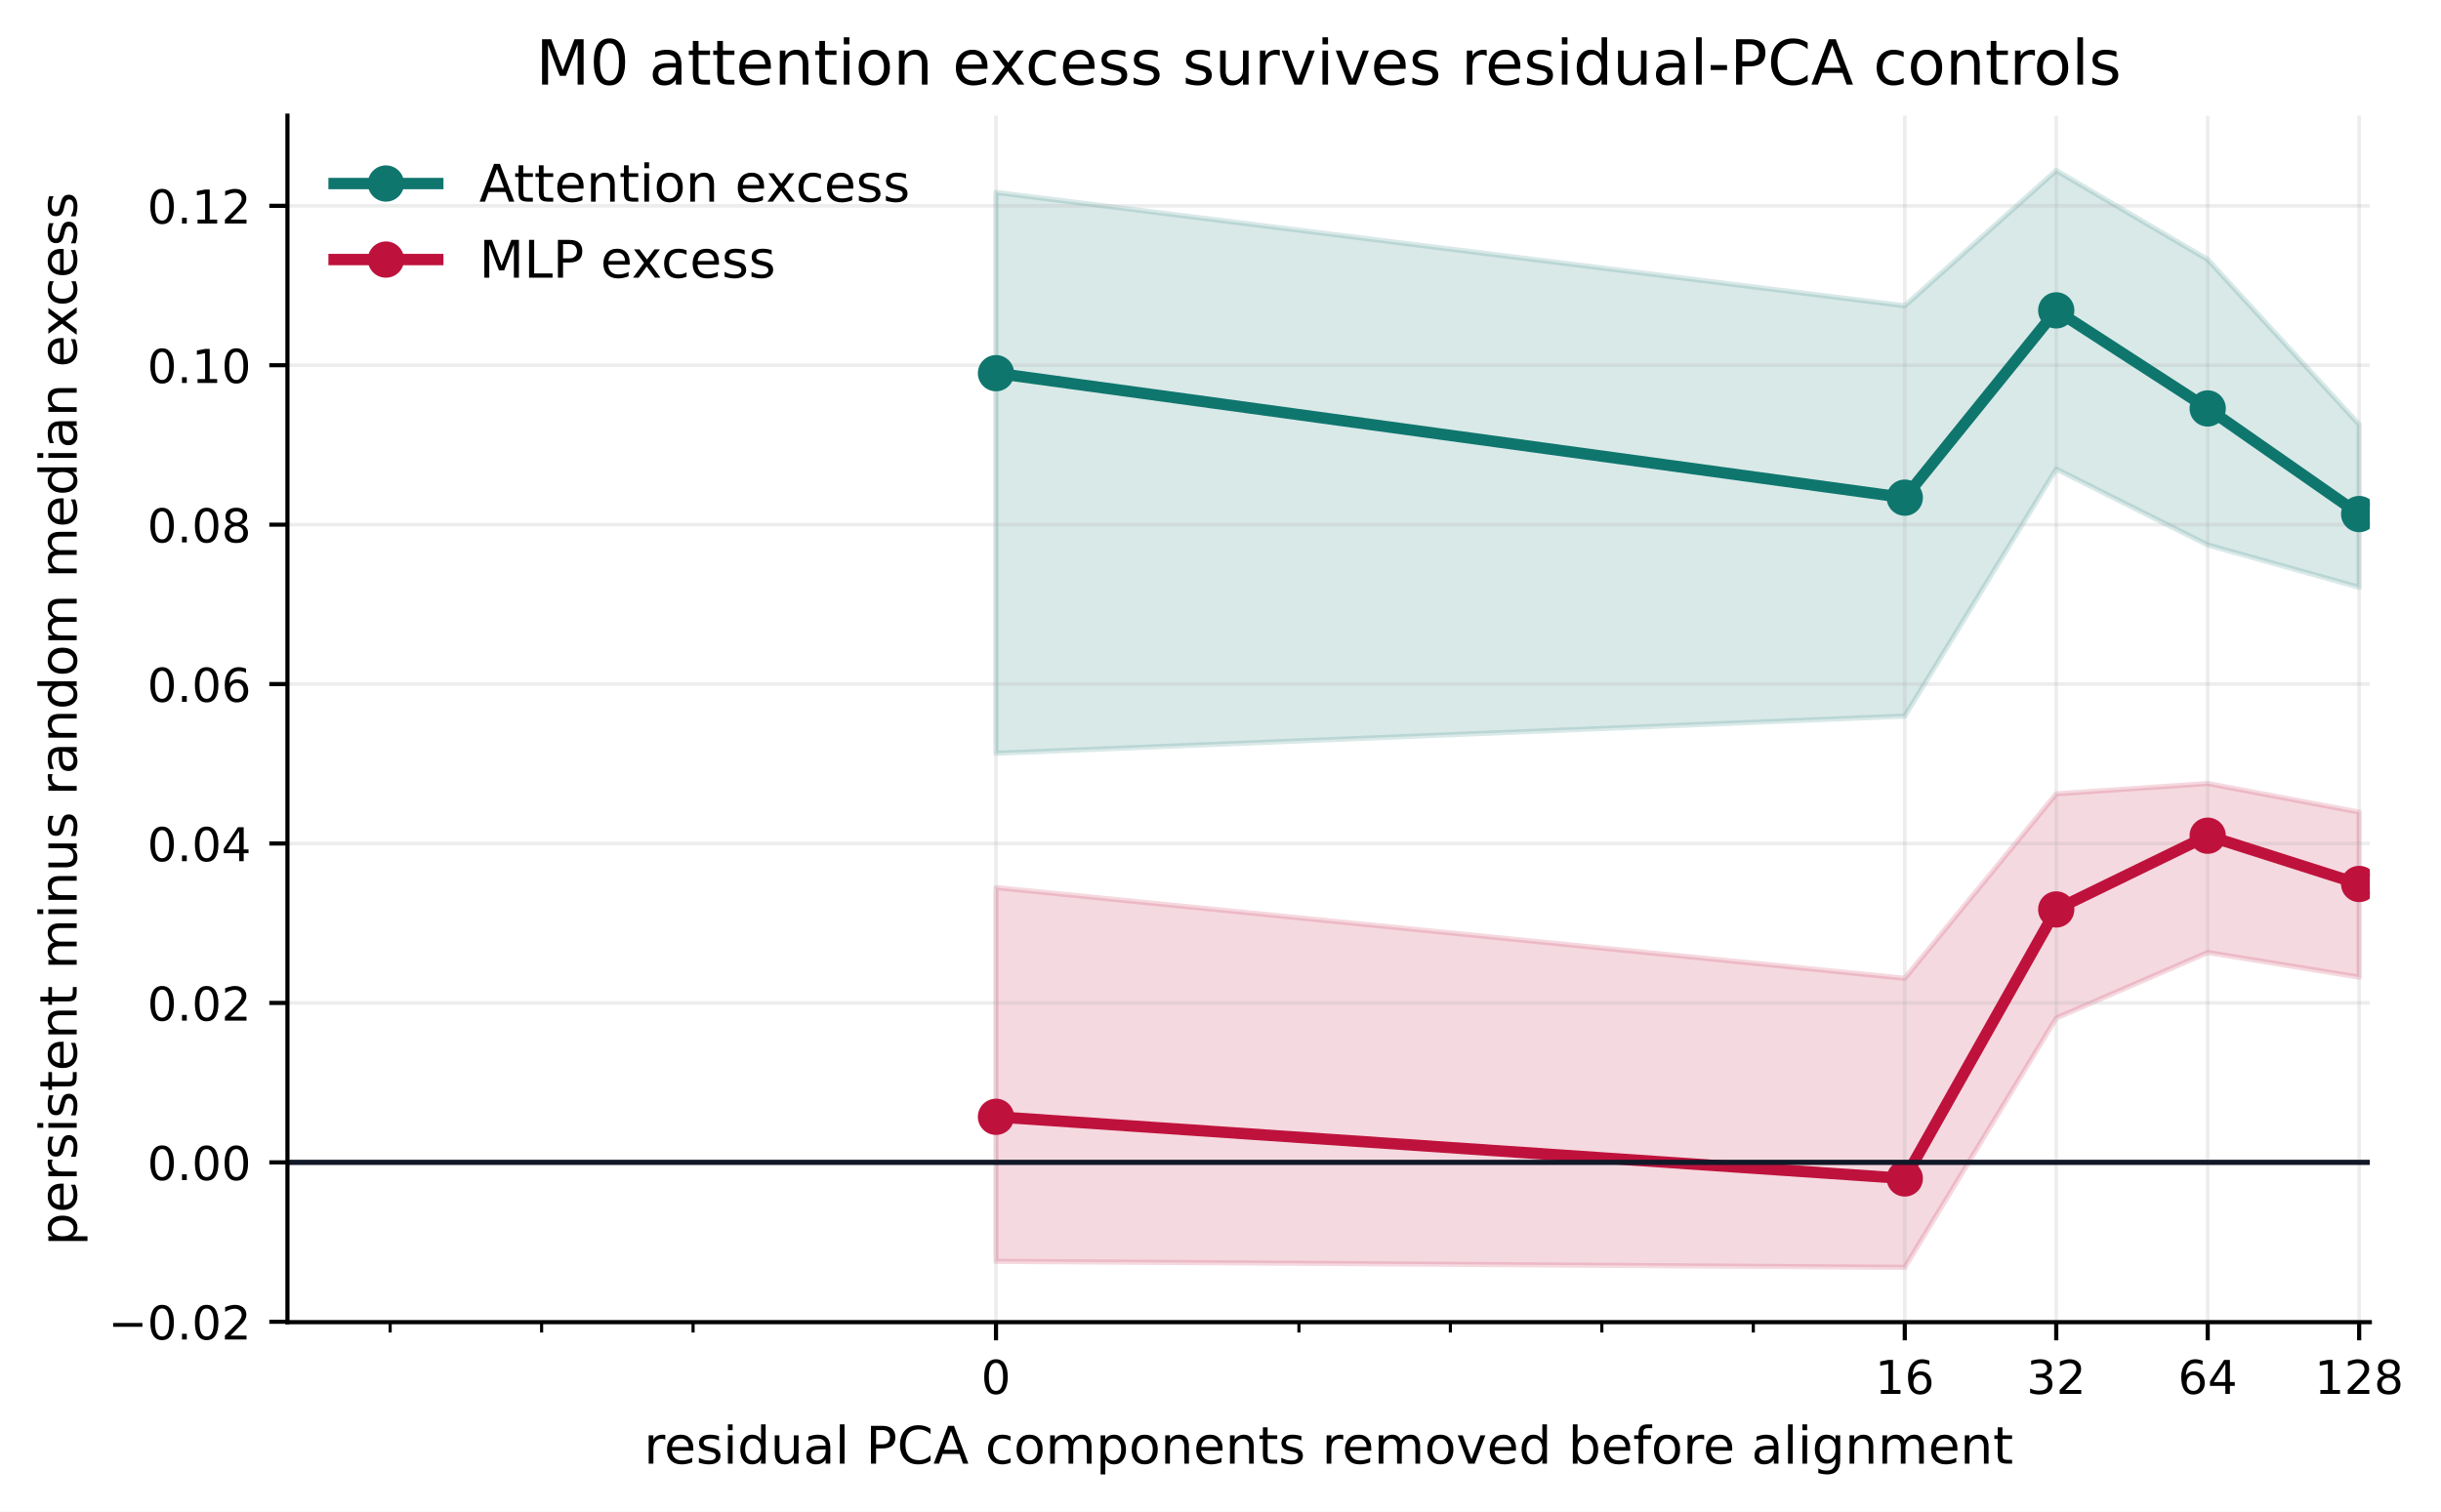
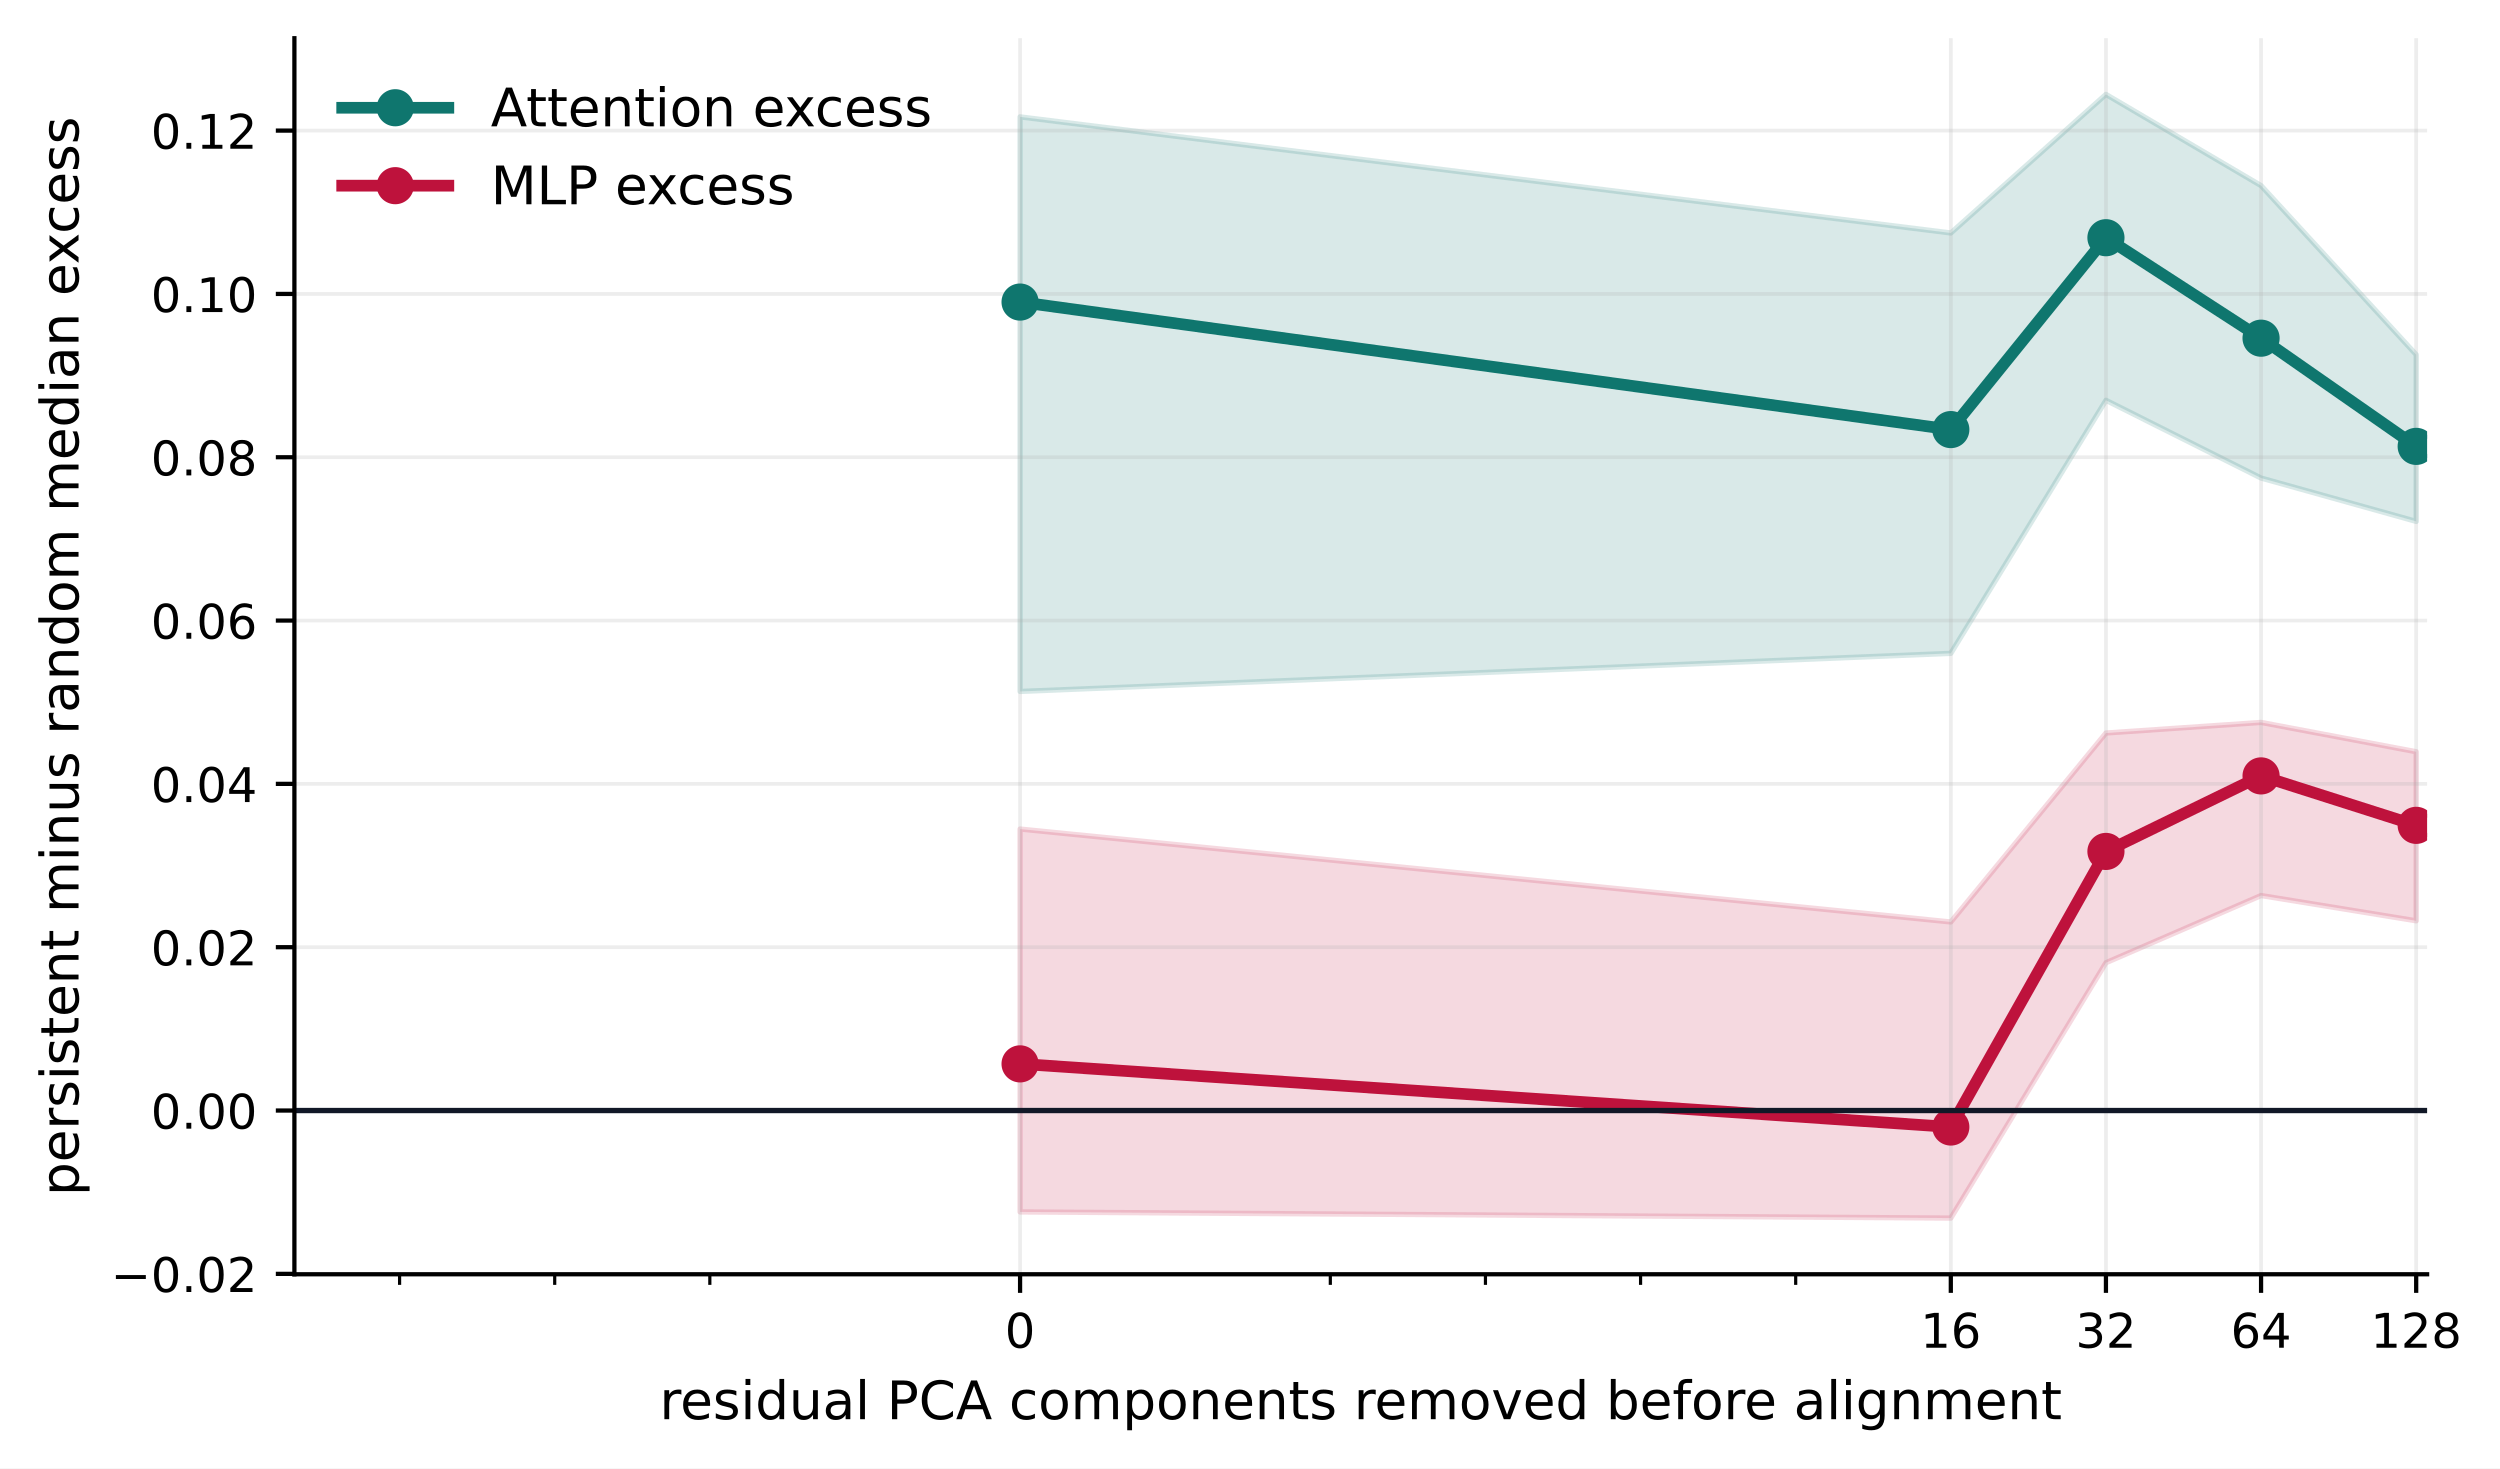
- <svg xmlns="http://www.w3.org/2000/svg" xmlns:xlink="http://www.w3.org/1999/xlink" width="470.951pt" height="291.755pt" viewBox="0 0 470.951 291.755" version="1.1">
+ <svg xmlns="http://www.w3.org/2000/svg" xmlns:xlink="http://www.w3.org/1999/xlink" width="470.951pt" height="276.636pt" viewBox="0 0 470.951 276.636" version="1.1">
  <defs>
    <style type="text/css">*{stroke-linejoin: round; stroke-linecap: butt}</style>
  </defs>
  <g id="figure_1">
    <g id="patch_1">
-       <path d="M 0 291.755  L 470.951 291.755  L 470.951 0  L 0 0  z " style="fill: #ffffff" />
+       <path d="M 0 276.636  L 470.951 276.636  L 470.951 0  L 0 0  z " style="fill: #ffffff" />
    </g>
    <g id="axes_1">
      <g id="patch_2">
-         <path d="M 55.459 255.166  L 457.219 255.166  L 457.219 22.318  L 55.459 22.318  z " style="fill: #ffffff" />
+         <path d="M 55.459 240.048  L 457.219 240.048  L 457.219 7.2  L 55.459 7.2  z " style="fill: #ffffff" />
      </g>
      <g id="PolyCollection_1">
        <defs>
-           <path id="ma3c1d6ebda" d="M 192.162 -254.621  L 192.162 -146.38  L 367.495 -153.559  L 396.718 -201.229  L 425.94 -186.582  L 455.162 -178.413  L 455.162 -209.82  L 455.162 -209.82  L 425.94 -241.668  L 396.718 -258.852  L 367.495 -232.744  L 192.162 -254.621  z " style="stroke: #0f766e; stroke-opacity: 0.16" />
+           <path id="m6fe95d732d" d="M 192.162 -254.621  L 192.162 -146.38  L 367.495 -153.559  L 396.718 -201.229  L 425.94 -186.582  L 455.162 -178.413  L 455.162 -209.82  L 455.162 -209.82  L 425.94 -241.668  L 396.718 -258.852  L 367.495 -232.744  L 192.162 -254.621  z " style="stroke: #0f766e; stroke-opacity: 0.16" />
        </defs>
-         <g clip-path="url(#p545eaafd04)">
-           <use xlink:href="#ma3c1d6ebda" x="0" y="291.755" style="fill: #0f766e; fill-opacity: 0.16; stroke: #0f766e; stroke-opacity: 0.16" />
+         <g clip-path="url(#p8261c15a07)">
+           <use xlink:href="#m6fe95d732d" x="0" y="276.636" style="fill: #0f766e; fill-opacity: 0.16; stroke: #0f766e; stroke-opacity: 0.16" />
        </g>
      </g>
      <g id="PolyCollection_2">
        <defs>
-           <path id="m66d30f5ba6" d="M 192.162 -120.459  L 192.162 -48.332  L 367.495 -47.172  L 396.718 -95.278  L 425.94 -107.935  L 455.162 -103.173  L 455.162 -135.022  L 455.162 -135.022  L 425.94 -140.546  L 396.718 -138.55  L 367.495 -102.956  L 192.162 -120.459  z " style="stroke: #be123c; stroke-opacity: 0.16" />
+           <path id="m3e40ce17e2" d="M 192.162 -120.459  L 192.162 -48.332  L 367.495 -47.172  L 396.718 -95.278  L 425.94 -107.935  L 455.162 -103.173  L 455.162 -135.022  L 455.162 -135.022  L 425.94 -140.546  L 396.718 -138.55  L 367.495 -102.956  L 192.162 -120.459  z " style="stroke: #be123c; stroke-opacity: 0.16" />
        </defs>
-         <g clip-path="url(#p545eaafd04)">
-           <use xlink:href="#m66d30f5ba6" x="0" y="291.755" style="fill: #be123c; fill-opacity: 0.16; stroke: #be123c; stroke-opacity: 0.16" />
+         <g clip-path="url(#p8261c15a07)">
+           <use xlink:href="#m3e40ce17e2" x="0" y="276.636" style="fill: #be123c; fill-opacity: 0.16; stroke: #be123c; stroke-opacity: 0.16" />
        </g>
      </g>
      <g id="matplotlib.axis_1">
        <g id="xtick_1">
          <g id="line2d_1">
-             <path d="M 192.162 255.166  L 192.162 22.318  " clip-path="url(#p545eaafd04)" style="fill: none; stroke: #b0b0b0; stroke-opacity: 0.22; stroke-width: 0.7; stroke-linecap: square" />
+             <path d="M 192.162 240.048  L 192.162 7.2  " clip-path="url(#p8261c15a07)" style="fill: none; stroke: #b0b0b0; stroke-opacity: 0.22; stroke-width: 0.7; stroke-linecap: square" />
          </g>
          <g id="line2d_2">
            <defs>
-               <path id="m63376d35d0" d="M 0 0  L 0 3.5  " style="stroke: #000000; stroke-width: 0.8" />
+               <path id="m75367d7b00" d="M 0 0  L 0 3.5  " style="stroke: #000000; stroke-width: 0.8" />
            </defs>
            <g>
-               <use xlink:href="#m63376d35d0" x="192.162" y="255.166" style="stroke: #000000; stroke-width: 0.8" />
+               <use xlink:href="#m75367d7b00" x="192.162" y="240.048" style="stroke: #000000; stroke-width: 0.8" />
            </g>
          </g>
          <g id="text_1">
-             <text style="font: 9px 'DejaVu Sans'; text-anchor: middle" x="192.162" y="269.005" transform="rotate(-0 192.1624 269.0047)">0</text>
+             <text style="font: 9px 'DejaVu Sans'; text-anchor: middle" x="192.162" y="253.887" transform="rotate(-0 192.1624 253.8866)">0</text>
          </g>
        </g>
        <g id="xtick_2">
          <g id="line2d_3">
-             <path d="M 367.495 255.166  L 367.495 22.318  " clip-path="url(#p545eaafd04)" style="fill: none; stroke: #b0b0b0; stroke-opacity: 0.22; stroke-width: 0.7; stroke-linecap: square" />
+             <path d="M 367.495 240.048  L 367.495 7.2  " clip-path="url(#p8261c15a07)" style="fill: none; stroke: #b0b0b0; stroke-opacity: 0.22; stroke-width: 0.7; stroke-linecap: square" />
          </g>
          <g id="line2d_4">
            <g>
-               <use xlink:href="#m63376d35d0" x="367.495" y="255.166" style="stroke: #000000; stroke-width: 0.8" />
+               <use xlink:href="#m75367d7b00" x="367.495" y="240.048" style="stroke: #000000; stroke-width: 0.8" />
            </g>
          </g>
          <g id="text_2">
-             <text style="font: 9px 'DejaVu Sans'; text-anchor: middle" x="367.495" y="269.005" transform="rotate(-0 367.4954 269.0047)">16</text>
+             <text style="font: 9px 'DejaVu Sans'; text-anchor: middle" x="367.495" y="253.887" transform="rotate(-0 367.4954 253.8866)">16</text>
          </g>
        </g>
        <g id="xtick_3">
          <g id="line2d_5">
-             <path d="M 396.718 255.166  L 396.718 22.318  " clip-path="url(#p545eaafd04)" style="fill: none; stroke: #b0b0b0; stroke-opacity: 0.22; stroke-width: 0.7; stroke-linecap: square" />
+             <path d="M 396.718 240.048  L 396.718 7.2  " clip-path="url(#p8261c15a07)" style="fill: none; stroke: #b0b0b0; stroke-opacity: 0.22; stroke-width: 0.7; stroke-linecap: square" />
          </g>
          <g id="line2d_6">
            <g>
-               <use xlink:href="#m63376d35d0" x="396.718" y="255.166" style="stroke: #000000; stroke-width: 0.8" />
+               <use xlink:href="#m75367d7b00" x="396.718" y="240.048" style="stroke: #000000; stroke-width: 0.8" />
            </g>
          </g>
          <g id="text_3">
-             <text style="font: 9px 'DejaVu Sans'; text-anchor: middle" x="396.718" y="269.005" transform="rotate(-0 396.7176 269.0047)">32</text>
+             <text style="font: 9px 'DejaVu Sans'; text-anchor: middle" x="396.718" y="253.887" transform="rotate(-0 396.7176 253.8866)">32</text>
          </g>
        </g>
        <g id="xtick_4">
          <g id="line2d_7">
-             <path d="M 425.94 255.166  L 425.94 22.318  " clip-path="url(#p545eaafd04)" style="fill: none; stroke: #b0b0b0; stroke-opacity: 0.22; stroke-width: 0.7; stroke-linecap: square" />
+             <path d="M 425.94 240.048  L 425.94 7.2  " clip-path="url(#p8261c15a07)" style="fill: none; stroke: #b0b0b0; stroke-opacity: 0.22; stroke-width: 0.7; stroke-linecap: square" />
          </g>
          <g id="line2d_8">
            <g>
-               <use xlink:href="#m63376d35d0" x="425.94" y="255.166" style="stroke: #000000; stroke-width: 0.8" />
+               <use xlink:href="#m75367d7b00" x="425.94" y="240.048" style="stroke: #000000; stroke-width: 0.8" />
            </g>
          </g>
          <g id="text_4">
-             <text style="font: 9px 'DejaVu Sans'; text-anchor: middle" x="425.94" y="269.005" transform="rotate(-0 425.9398 269.0047)">64</text>
+             <text style="font: 9px 'DejaVu Sans'; text-anchor: middle" x="425.94" y="253.887" transform="rotate(-0 425.9398 253.8866)">64</text>
          </g>
        </g>
        <g id="xtick_5">
          <g id="line2d_9">
-             <path d="M 455.162 255.166  L 455.162 22.318  " clip-path="url(#p545eaafd04)" style="fill: none; stroke: #b0b0b0; stroke-opacity: 0.22; stroke-width: 0.7; stroke-linecap: square" />
+             <path d="M 455.162 240.048  L 455.162 7.2  " clip-path="url(#p8261c15a07)" style="fill: none; stroke: #b0b0b0; stroke-opacity: 0.22; stroke-width: 0.7; stroke-linecap: square" />
          </g>
          <g id="line2d_10">
            <g>
-               <use xlink:href="#m63376d35d0" x="455.162" y="255.166" style="stroke: #000000; stroke-width: 0.8" />
+               <use xlink:href="#m75367d7b00" x="455.162" y="240.048" style="stroke: #000000; stroke-width: 0.8" />
            </g>
          </g>
          <g id="text_5">
-             <text style="font: 9px 'DejaVu Sans'; text-anchor: middle" x="455.162" y="269.005" transform="rotate(-0 455.162 269.0047)">128</text>
+             <text style="font: 9px 'DejaVu Sans'; text-anchor: middle" x="455.162" y="253.887" transform="rotate(-0 455.162 253.8866)">128</text>
          </g>
        </g>
        <g id="xtick_6">
          <g id="line2d_11">
            <defs>
-               <path id="m1a2a7ce6fb" d="M 0 0  L 0 2  " style="stroke: #000000; stroke-width: 0.6" />
+               <path id="m9b5ee3ce08" d="M 0 0  L 0 2  " style="stroke: #000000; stroke-width: 0.6" />
            </defs>
            <g>
-               <use xlink:href="#m1a2a7ce6fb" x="75.274" y="255.166" style="stroke: #000000; stroke-width: 0.6" />
+               <use xlink:href="#m9b5ee3ce08" x="75.274" y="240.048" style="stroke: #000000; stroke-width: 0.6" />
            </g>
          </g>
        </g>
        <g id="xtick_7">
          <g id="line2d_12">
            <g>
-               <use xlink:href="#m1a2a7ce6fb" x="104.496" y="255.166" style="stroke: #000000; stroke-width: 0.6" />
+               <use xlink:href="#m9b5ee3ce08" x="104.496" y="240.048" style="stroke: #000000; stroke-width: 0.6" />
            </g>
          </g>
        </g>
        <g id="xtick_8">
          <g id="line2d_13">
            <g>
-               <use xlink:href="#m1a2a7ce6fb" x="133.718" y="255.166" style="stroke: #000000; stroke-width: 0.6" />
+               <use xlink:href="#m9b5ee3ce08" x="133.718" y="240.048" style="stroke: #000000; stroke-width: 0.6" />
            </g>
          </g>
        </g>
        <g id="xtick_9">
          <g id="line2d_14">
            <g>
-               <use xlink:href="#m1a2a7ce6fb" x="250.607" y="255.166" style="stroke: #000000; stroke-width: 0.6" />
+               <use xlink:href="#m9b5ee3ce08" x="250.607" y="240.048" style="stroke: #000000; stroke-width: 0.6" />
            </g>
          </g>
        </g>
        <g id="xtick_10">
          <g id="line2d_15">
            <g>
-               <use xlink:href="#m1a2a7ce6fb" x="279.829" y="255.166" style="stroke: #000000; stroke-width: 0.6" />
+               <use xlink:href="#m9b5ee3ce08" x="279.829" y="240.048" style="stroke: #000000; stroke-width: 0.6" />
            </g>
          </g>
        </g>
        <g id="xtick_11">
          <g id="line2d_16">
            <g>
-               <use xlink:href="#m1a2a7ce6fb" x="309.051" y="255.166" style="stroke: #000000; stroke-width: 0.6" />
+               <use xlink:href="#m9b5ee3ce08" x="309.051" y="240.048" style="stroke: #000000; stroke-width: 0.6" />
            </g>
          </g>
        </g>
        <g id="xtick_12">
          <g id="line2d_17">
            <g>
-               <use xlink:href="#m1a2a7ce6fb" x="338.273" y="255.166" style="stroke: #000000; stroke-width: 0.6" />
+               <use xlink:href="#m9b5ee3ce08" x="338.273" y="240.048" style="stroke: #000000; stroke-width: 0.6" />
            </g>
          </g>
        </g>
        <g id="text_6">
-           <text style="font: 10px 'DejaVu Sans'; text-anchor: middle" x="256.339" y="282.475" transform="rotate(-0 256.3389 282.4749)">residual PCA components removed before alignment</text>
+           <text style="font: 10px 'DejaVu Sans'; text-anchor: middle" x="256.339" y="267.357" transform="rotate(-0 256.3389 267.3567)">residual PCA components removed before alignment</text>
        </g>
      </g>
      <g id="matplotlib.axis_2">
        <g id="ytick_1">
          <g id="line2d_18">
-             <path d="M 55.459 255.087  L 457.219 255.087  " clip-path="url(#p545eaafd04)" style="fill: none; stroke: #b0b0b0; stroke-opacity: 0.22; stroke-width: 0.7; stroke-linecap: square" />
+             <path d="M 55.459 239.969  L 457.219 239.969  " clip-path="url(#p8261c15a07)" style="fill: none; stroke: #b0b0b0; stroke-opacity: 0.22; stroke-width: 0.7; stroke-linecap: square" />
          </g>
          <g id="line2d_19">
            <defs>
-               <path id="mdacc4130fb" d="M 0 0  L -3.5 0  " style="stroke: #000000; stroke-width: 0.8" />
+               <path id="mb73c0e6801" d="M 0 0  L -3.5 0  " style="stroke: #000000; stroke-width: 0.8" />
            </defs>
            <g>
-               <use xlink:href="#mdacc4130fb" x="55.459" y="255.087" style="stroke: #000000; stroke-width: 0.8" />
+               <use xlink:href="#mb73c0e6801" x="55.459" y="239.969" style="stroke: #000000; stroke-width: 0.8" />
            </g>
          </g>
          <g id="text_7">
-             <text style="font: 9px 'DejaVu Sans'; text-anchor: end" x="48.459" y="258.506" transform="rotate(-0 48.45891 258.5063)">−0.02</text>
+             <text style="font: 9px 'DejaVu Sans'; text-anchor: end" x="48.459" y="243.388" transform="rotate(-0 48.45891 243.3882)">−0.02</text>
          </g>
        </g>
        <g id="ytick_2">
          <g id="line2d_20">
-             <path d="M 55.459 224.32  L 457.219 224.32  " clip-path="url(#p545eaafd04)" style="fill: none; stroke: #b0b0b0; stroke-opacity: 0.22; stroke-width: 0.7; stroke-linecap: square" />
+             <path d="M 55.459 209.202  L 457.219 209.202  " clip-path="url(#p8261c15a07)" style="fill: none; stroke: #b0b0b0; stroke-opacity: 0.22; stroke-width: 0.7; stroke-linecap: square" />
          </g>
          <g id="line2d_21">
            <g>
-               <use xlink:href="#mdacc4130fb" x="55.459" y="224.32" style="stroke: #000000; stroke-width: 0.8" />
+               <use xlink:href="#mb73c0e6801" x="55.459" y="209.202" style="stroke: #000000; stroke-width: 0.8" />
            </g>
          </g>
          <g id="text_8">
-             <text style="font: 9px 'DejaVu Sans'; text-anchor: end" x="48.459" y="227.74" transform="rotate(-0 48.45891 227.7396)">0.00</text>
+             <text style="font: 9px 'DejaVu Sans'; text-anchor: end" x="48.459" y="212.622" transform="rotate(-0 48.45891 212.6215)">0.00</text>
          </g>
        </g>
        <g id="ytick_3">
          <g id="line2d_22">
-             <path d="M 55.459 193.554  L 457.219 193.554  " clip-path="url(#p545eaafd04)" style="fill: none; stroke: #b0b0b0; stroke-opacity: 0.22; stroke-width: 0.7; stroke-linecap: square" />
+             <path d="M 55.459 178.436  L 457.219 178.436  " clip-path="url(#p8261c15a07)" style="fill: none; stroke: #b0b0b0; stroke-opacity: 0.22; stroke-width: 0.7; stroke-linecap: square" />
          </g>
          <g id="line2d_23">
            <g>
-               <use xlink:href="#mdacc4130fb" x="55.459" y="193.554" style="stroke: #000000; stroke-width: 0.8" />
+               <use xlink:href="#mb73c0e6801" x="55.459" y="178.436" style="stroke: #000000; stroke-width: 0.8" />
            </g>
          </g>
          <g id="text_9">
-             <text style="font: 9px 'DejaVu Sans'; text-anchor: end" x="48.459" y="196.973" transform="rotate(-0 48.45891 196.9729)">0.02</text>
+             <text style="font: 9px 'DejaVu Sans'; text-anchor: end" x="48.459" y="181.855" transform="rotate(-0 48.45891 181.8548)">0.02</text>
          </g>
        </g>
        <g id="ytick_4">
          <g id="line2d_24">
-             <path d="M 55.459 162.787  L 457.219 162.787  " clip-path="url(#p545eaafd04)" style="fill: none; stroke: #b0b0b0; stroke-opacity: 0.22; stroke-width: 0.7; stroke-linecap: square" />
+             <path d="M 55.459 147.669  L 457.219 147.669  " clip-path="url(#p8261c15a07)" style="fill: none; stroke: #b0b0b0; stroke-opacity: 0.22; stroke-width: 0.7; stroke-linecap: square" />
          </g>
          <g id="line2d_25">
            <g>
-               <use xlink:href="#mdacc4130fb" x="55.459" y="162.787" style="stroke: #000000; stroke-width: 0.8" />
+               <use xlink:href="#mb73c0e6801" x="55.459" y="147.669" style="stroke: #000000; stroke-width: 0.8" />
            </g>
          </g>
          <g id="text_10">
-             <text style="font: 9px 'DejaVu Sans'; text-anchor: end" x="48.459" y="166.206" transform="rotate(-0 48.45891 166.2063)">0.04</text>
+             <text style="font: 9px 'DejaVu Sans'; text-anchor: end" x="48.459" y="151.088" transform="rotate(-0 48.45891 151.0881)">0.04</text>
          </g>
        </g>
        <g id="ytick_5">
          <g id="line2d_26">
-             <path d="M 55.459 132.02  L 457.219 132.02  " clip-path="url(#p545eaafd04)" style="fill: none; stroke: #b0b0b0; stroke-opacity: 0.22; stroke-width: 0.7; stroke-linecap: square" />
+             <path d="M 55.459 116.902  L 457.219 116.902  " clip-path="url(#p8261c15a07)" style="fill: none; stroke: #b0b0b0; stroke-opacity: 0.22; stroke-width: 0.7; stroke-linecap: square" />
          </g>
          <g id="line2d_27">
            <g>
-               <use xlink:href="#mdacc4130fb" x="55.459" y="132.02" style="stroke: #000000; stroke-width: 0.8" />
+               <use xlink:href="#mb73c0e6801" x="55.459" y="116.902" style="stroke: #000000; stroke-width: 0.8" />
            </g>
          </g>
          <g id="text_11">
-             <text style="font: 9px 'DejaVu Sans'; text-anchor: end" x="48.459" y="135.44" transform="rotate(-0 48.45891 135.4396)">0.06</text>
+             <text style="font: 9px 'DejaVu Sans'; text-anchor: end" x="48.459" y="120.321" transform="rotate(-0 48.45891 120.3214)">0.06</text>
          </g>
        </g>
        <g id="ytick_6">
          <g id="line2d_28">
-             <path d="M 55.459 101.254  L 457.219 101.254  " clip-path="url(#p545eaafd04)" style="fill: none; stroke: #b0b0b0; stroke-opacity: 0.22; stroke-width: 0.7; stroke-linecap: square" />
+             <path d="M 55.459 86.135  L 457.219 86.135  " clip-path="url(#p8261c15a07)" style="fill: none; stroke: #b0b0b0; stroke-opacity: 0.22; stroke-width: 0.7; stroke-linecap: square" />
          </g>
          <g id="line2d_29">
            <g>
-               <use xlink:href="#mdacc4130fb" x="55.459" y="101.254" style="stroke: #000000; stroke-width: 0.8" />
+               <use xlink:href="#mb73c0e6801" x="55.459" y="86.135" style="stroke: #000000; stroke-width: 0.8" />
            </g>
          </g>
          <g id="text_12">
-             <text style="font: 9px 'DejaVu Sans'; text-anchor: end" x="48.459" y="104.673" transform="rotate(-0 48.45891 104.6729)">0.08</text>
+             <text style="font: 9px 'DejaVu Sans'; text-anchor: end" x="48.459" y="89.555" transform="rotate(-0 48.45891 89.55475)">0.08</text>
          </g>
        </g>
        <g id="ytick_7">
          <g id="line2d_30">
-             <path d="M 55.459 70.487  L 457.219 70.487  " clip-path="url(#p545eaafd04)" style="fill: none; stroke: #b0b0b0; stroke-opacity: 0.22; stroke-width: 0.7; stroke-linecap: square" />
+             <path d="M 55.459 55.369  L 457.219 55.369  " clip-path="url(#p8261c15a07)" style="fill: none; stroke: #b0b0b0; stroke-opacity: 0.22; stroke-width: 0.7; stroke-linecap: square" />
          </g>
          <g id="line2d_31">
            <g>
-               <use xlink:href="#mdacc4130fb" x="55.459" y="70.487" style="stroke: #000000; stroke-width: 0.8" />
+               <use xlink:href="#mb73c0e6801" x="55.459" y="55.369" style="stroke: #000000; stroke-width: 0.8" />
            </g>
          </g>
          <g id="text_13">
-             <text style="font: 9px 'DejaVu Sans'; text-anchor: end" x="48.459" y="73.906" transform="rotate(-0 48.45891 73.90619)">0.10</text>
+             <text style="font: 9px 'DejaVu Sans'; text-anchor: end" x="48.459" y="58.788" transform="rotate(-0 48.45891 58.78806)">0.10</text>
          </g>
        </g>
        <g id="ytick_8">
          <g id="line2d_32">
-             <path d="M 55.459 39.72  L 457.219 39.72  " clip-path="url(#p545eaafd04)" style="fill: none; stroke: #b0b0b0; stroke-opacity: 0.22; stroke-width: 0.7; stroke-linecap: square" />
+             <path d="M 55.459 24.602  L 457.219 24.602  " clip-path="url(#p8261c15a07)" style="fill: none; stroke: #b0b0b0; stroke-opacity: 0.22; stroke-width: 0.7; stroke-linecap: square" />
          </g>
          <g id="line2d_33">
            <g>
-               <use xlink:href="#mdacc4130fb" x="55.459" y="39.72" style="stroke: #000000; stroke-width: 0.8" />
+               <use xlink:href="#mb73c0e6801" x="55.459" y="24.602" style="stroke: #000000; stroke-width: 0.8" />
            </g>
          </g>
          <g id="text_14">
-             <text style="font: 9px 'DejaVu Sans'; text-anchor: end" x="48.459" y="43.139" transform="rotate(-0 48.45891 43.1395)">0.12</text>
+             <text style="font: 9px 'DejaVu Sans'; text-anchor: end" x="48.459" y="28.021" transform="rotate(-0 48.45891 28.02137)">0.12</text>
          </g>
        </g>
        <g id="text_15">
-           <text style="font: 10px 'DejaVu Sans'; text-anchor: middle" x="14.798" y="138.742" transform="rotate(-90 14.79844 138.7421)">persistent minus random median excess</text>
+           <text style="font: 10px 'DejaVu Sans'; text-anchor: middle" x="14.798" y="123.624" transform="rotate(-90 14.79844 123.624)">persistent minus random median excess</text>
        </g>
      </g>
      <g id="line2d_34">
-         <path d="M 192.162 72.022  L 367.495 96.043  L 396.718 59.9  L 425.94 78.827  L 455.162 99.208  " clip-path="url(#p545eaafd04)" style="fill: none; stroke: #0f766e; stroke-width: 2.2; stroke-linecap: square" />
+         <path d="M 192.162 56.903  L 367.495 80.925  L 396.718 44.782  L 425.94 63.709  L 455.162 84.09  " clip-path="url(#p8261c15a07)" style="fill: none; stroke: #0f766e; stroke-width: 2.2; stroke-linecap: square" />
        <defs>
-           <path id="mf844c58d36" d="M 0 3  C 0.796 3 1.559 2.684 2.121 2.121  C 2.684 1.559 3 0.796 3 0  C 3 -0.796 2.684 -1.559 2.121 -2.121  C 1.559 -2.684 0.796 -3 0 -3  C -0.796 -3 -1.559 -2.684 -2.121 -2.121  C -2.684 -1.559 -3 -0.796 -3 0  C -3 0.796 -2.684 1.559 -2.121 2.121  C -1.559 2.684 -0.796 3 0 3  z " style="stroke: #0f766e" />
+           <path id="m521483f856" d="M 0 3  C 0.796 3 1.559 2.684 2.121 2.121  C 2.684 1.559 3 0.796 3 0  C 3 -0.796 2.684 -1.559 2.121 -2.121  C 1.559 -2.684 0.796 -3 0 -3  C -0.796 -3 -1.559 -2.684 -2.121 -2.121  C -2.684 -1.559 -3 -0.796 -3 0  C -3 0.796 -2.684 1.559 -2.121 2.121  C -1.559 2.684 -0.796 3 0 3  z " style="stroke: #0f766e" />
        </defs>
-         <g clip-path="url(#p545eaafd04)">
-           <use xlink:href="#mf844c58d36" x="192.162" y="72.022" style="fill: #0f766e; stroke: #0f766e" />
-           <use xlink:href="#mf844c58d36" x="367.495" y="96.043" style="fill: #0f766e; stroke: #0f766e" />
-           <use xlink:href="#mf844c58d36" x="396.718" y="59.9" style="fill: #0f766e; stroke: #0f766e" />
-           <use xlink:href="#mf844c58d36" x="425.94" y="78.827" style="fill: #0f766e; stroke: #0f766e" />
-           <use xlink:href="#mf844c58d36" x="455.162" y="99.208" style="fill: #0f766e; stroke: #0f766e" />
+         <g clip-path="url(#p8261c15a07)">
+           <use xlink:href="#m521483f856" x="192.162" y="56.903" style="fill: #0f766e; stroke: #0f766e" />
+           <use xlink:href="#m521483f856" x="367.495" y="80.925" style="fill: #0f766e; stroke: #0f766e" />
+           <use xlink:href="#m521483f856" x="396.718" y="44.782" style="fill: #0f766e; stroke: #0f766e" />
+           <use xlink:href="#m521483f856" x="425.94" y="63.709" style="fill: #0f766e; stroke: #0f766e" />
+           <use xlink:href="#m521483f856" x="455.162" y="84.09" style="fill: #0f766e; stroke: #0f766e" />
        </g>
      </g>
      <g id="line2d_35">
-         <path d="M 192.162 215.532  L 367.495 227.427  L 396.718 175.512  L 425.94 161.284  L 455.162 170.598  " clip-path="url(#p545eaafd04)" style="fill: none; stroke: #be123c; stroke-width: 2.2; stroke-linecap: square" />
+         <path d="M 192.162 200.414  L 367.495 212.309  L 396.718 160.394  L 425.94 146.166  L 455.162 155.48  " clip-path="url(#p8261c15a07)" style="fill: none; stroke: #be123c; stroke-width: 2.2; stroke-linecap: square" />
        <defs>
-           <path id="meca4251c70" d="M 0 3  C 0.796 3 1.559 2.684 2.121 2.121  C 2.684 1.559 3 0.796 3 0  C 3 -0.796 2.684 -1.559 2.121 -2.121  C 1.559 -2.684 0.796 -3 0 -3  C -0.796 -3 -1.559 -2.684 -2.121 -2.121  C -2.684 -1.559 -3 -0.796 -3 0  C -3 0.796 -2.684 1.559 -2.121 2.121  C -1.559 2.684 -0.796 3 0 3  z " style="stroke: #be123c" />
+           <path id="m9ff7ae397a" d="M 0 3  C 0.796 3 1.559 2.684 2.121 2.121  C 2.684 1.559 3 0.796 3 0  C 3 -0.796 2.684 -1.559 2.121 -2.121  C 1.559 -2.684 0.796 -3 0 -3  C -0.796 -3 -1.559 -2.684 -2.121 -2.121  C -2.684 -1.559 -3 -0.796 -3 0  C -3 0.796 -2.684 1.559 -2.121 2.121  C -1.559 2.684 -0.796 3 0 3  z " style="stroke: #be123c" />
        </defs>
-         <g clip-path="url(#p545eaafd04)">
-           <use xlink:href="#meca4251c70" x="192.162" y="215.532" style="fill: #be123c; stroke: #be123c" />
-           <use xlink:href="#meca4251c70" x="367.495" y="227.427" style="fill: #be123c; stroke: #be123c" />
-           <use xlink:href="#meca4251c70" x="396.718" y="175.512" style="fill: #be123c; stroke: #be123c" />
-           <use xlink:href="#meca4251c70" x="425.94" y="161.284" style="fill: #be123c; stroke: #be123c" />
-           <use xlink:href="#meca4251c70" x="455.162" y="170.598" style="fill: #be123c; stroke: #be123c" />
+         <g clip-path="url(#p8261c15a07)">
+           <use xlink:href="#m9ff7ae397a" x="192.162" y="200.414" style="fill: #be123c; stroke: #be123c" />
+           <use xlink:href="#m9ff7ae397a" x="367.495" y="212.309" style="fill: #be123c; stroke: #be123c" />
+           <use xlink:href="#m9ff7ae397a" x="396.718" y="160.394" style="fill: #be123c; stroke: #be123c" />
+           <use xlink:href="#m9ff7ae397a" x="425.94" y="146.166" style="fill: #be123c; stroke: #be123c" />
+           <use xlink:href="#m9ff7ae397a" x="455.162" y="155.48" style="fill: #be123c; stroke: #be123c" />
        </g>
      </g>
      <g id="line2d_36">
-         <path d="M 55.459 224.32  L 457.219 224.32  " clip-path="url(#p545eaafd04)" style="fill: none; stroke: #111827; stroke-linecap: square" />
+         <path d="M 55.459 209.202  L 457.219 209.202  " clip-path="url(#p8261c15a07)" style="fill: none; stroke: #111827; stroke-linecap: square" />
      </g>
      <g id="patch_3">
-         <path d="M 55.459 255.166  L 55.459 22.318  " style="fill: none; stroke: #000000; stroke-width: 0.8; stroke-linejoin: miter; stroke-linecap: square" />
+         <path d="M 55.459 240.048  L 55.459 7.2  " style="fill: none; stroke: #000000; stroke-width: 0.8; stroke-linejoin: miter; stroke-linecap: square" />
      </g>
      <g id="patch_4">
-         <path d="M 55.459 255.166  L 457.219 255.166  " style="fill: none; stroke: #000000; stroke-width: 0.8; stroke-linejoin: miter; stroke-linecap: square" />
-       </g>
-       <g id="text_16">
-         <text style="font: 12px 'DejaVu Sans'; text-anchor: middle" x="256.339" y="16.318" transform="rotate(-0 256.3389 16.31812)">M0 attention excess survives residual-PCA controls</text>
+         <path d="M 55.459 240.048  L 457.219 240.048  " style="fill: none; stroke: #000000; stroke-width: 0.8; stroke-linejoin: miter; stroke-linecap: square" />
      </g>
      <g id="legend_1">
        <g id="line2d_37">
-           <path d="M 64.459 35.417  L 74.459 35.417  L 84.459 35.417  " style="fill: none; stroke: #0f766e; stroke-width: 2.2; stroke-linecap: square" />
+           <path d="M 64.459 20.298  L 74.459 20.298  L 84.459 20.298  " style="fill: none; stroke: #0f766e; stroke-width: 2.2; stroke-linecap: square" />
          <g>
-             <use xlink:href="#mf844c58d36" x="74.459" y="35.417" style="fill: #0f766e; stroke: #0f766e" />
+             <use xlink:href="#m521483f856" x="74.459" y="20.298" style="fill: #0f766e; stroke: #0f766e" />
+           </g>
+         </g>
+         <g id="text_16">
+           <text style="font: 10px 'DejaVu Sans'; text-anchor: start" x="92.459" y="23.798" transform="rotate(-0 92.45891 23.79844)">Attention excess</text>
+         </g>
+         <g id="line2d_38">
+           <path d="M 64.459 34.977  L 74.459 34.977  L 84.459 34.977  " style="fill: none; stroke: #be123c; stroke-width: 2.2; stroke-linecap: square" />
+           <g>
+             <use xlink:href="#m9ff7ae397a" x="74.459" y="34.977" style="fill: #be123c; stroke: #be123c" />
          </g>
        </g>
        <g id="text_17">
-           <text style="font: 10px 'DejaVu Sans'; text-anchor: start" x="92.459" y="38.917" transform="rotate(-0 92.45891 38.91656)">Attention excess</text>
-         </g>
-         <g id="line2d_38">
-           <path d="M 64.459 50.095  L 74.459 50.095  L 84.459 50.095  " style="fill: none; stroke: #be123c; stroke-width: 2.2; stroke-linecap: square" />
-           <g>
-             <use xlink:href="#meca4251c70" x="74.459" y="50.095" style="fill: #be123c; stroke: #be123c" />
-           </g>
-         </g>
-         <g id="text_18">
-           <text style="font: 10px 'DejaVu Sans'; text-anchor: start" x="92.459" y="53.595" transform="rotate(-0 92.45891 53.59469)">MLP excess</text>
+           <text style="font: 10px 'DejaVu Sans'; text-anchor: start" x="92.459" y="38.477" transform="rotate(-0 92.45891 38.47656)">MLP excess</text>
        </g>
      </g>
    </g>
  </g>
  <defs>
-     <clipPath id="p545eaafd04">
-       <rect x="55.459" y="22.318" width="401.76" height="232.848" />
+     <clipPath id="p8261c15a07">
+       <rect x="55.459" y="7.2" width="401.76" height="232.848" />
    </clipPath>
  </defs>
</svg>
